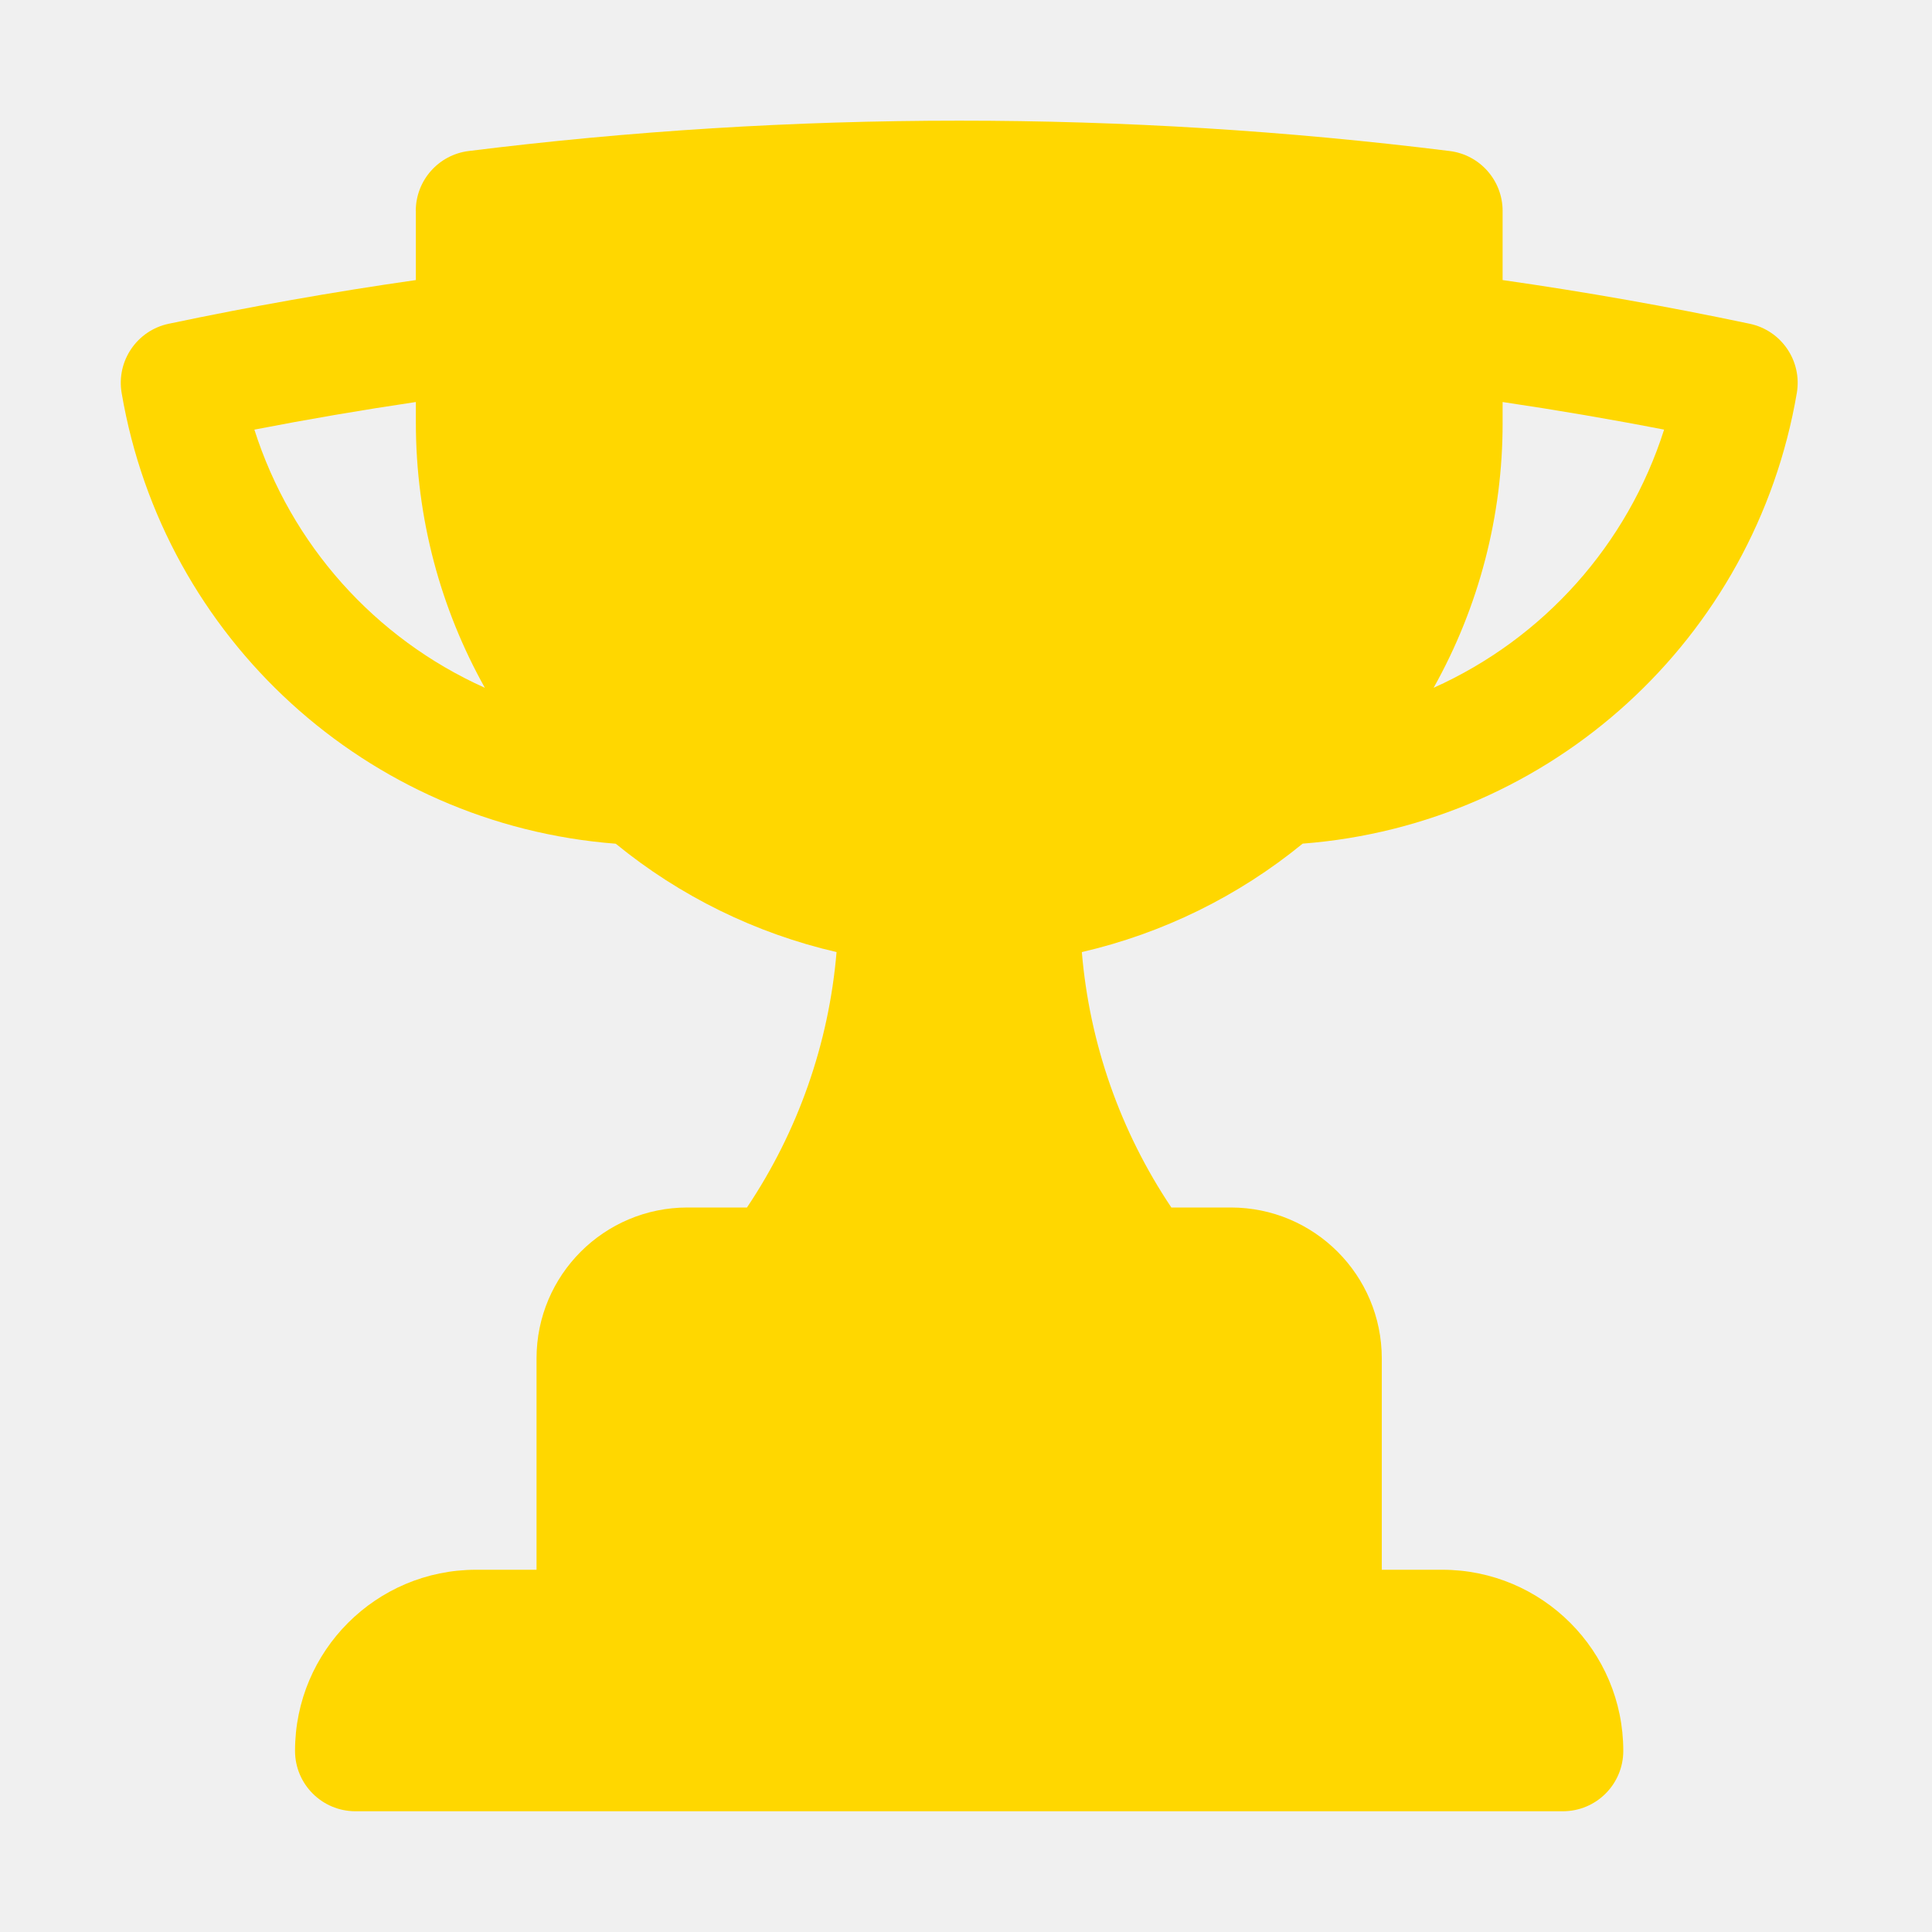
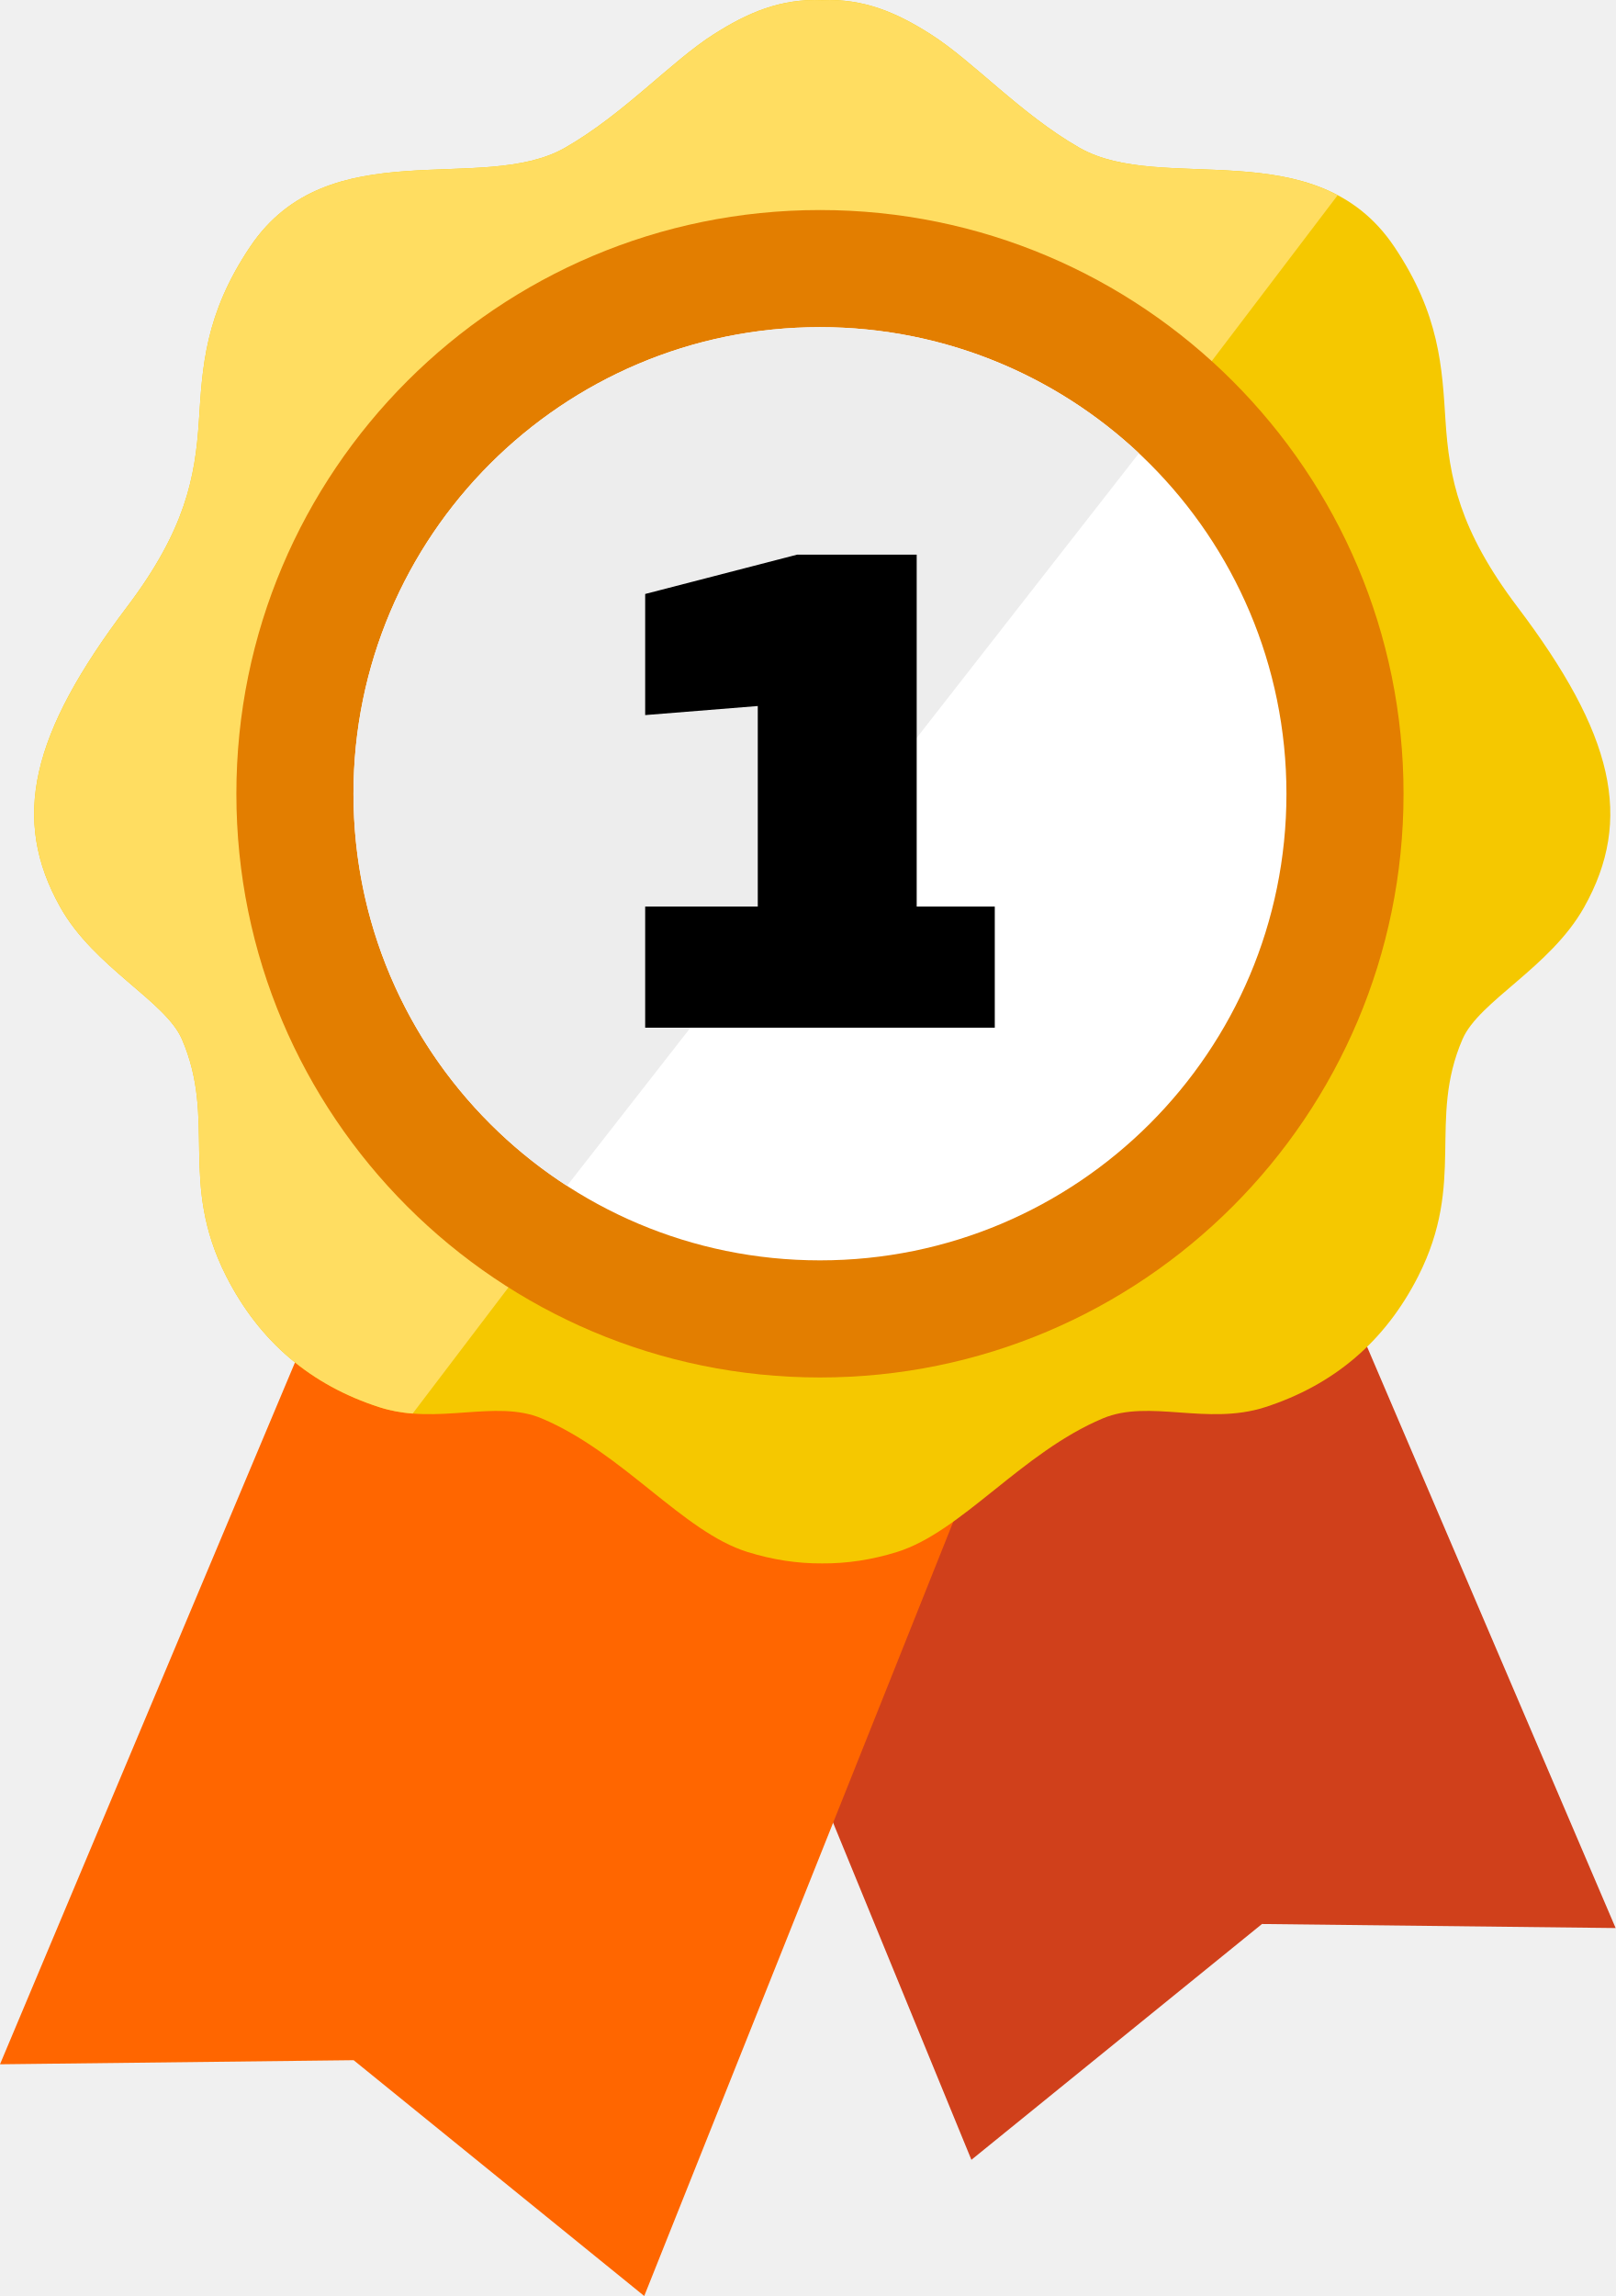
- <svg xmlns="http://www.w3.org/2000/svg" viewBox="0 0 24 24" fill="#FFD700" className="w-20 h-20">
-   <path fillRule="evenodd" d="M5.166 2.621v.858c-1.035.148-2.059.33-3.071.543a.75.75 0 00-.584.859 6.753 6.753 0 006.138 5.6 6.73 6.73 0 002.743 1.346A6.707 6.707 0 019.279 15H8.54c-1.036 0-1.875.84-1.875 1.875V19.5h-.75a2.25 2.25 0 00-2.25 2.25c0 .414.336.75.75.75h15a.75.75 0 00.75-.75 2.25 2.25 0 00-2.25-2.25h-.75v-2.625c0-1.036-.84-1.875-1.875-1.875h-.739a6.706 6.706 0 01-1.112-3.173 6.73 6.73 0 002.743-1.347 6.753 6.753 0 006.139-5.6.75.75 0 00-.585-.858 47.077 47.077 0 00-3.07-.543V2.62a.75.75 0 00-.658-.744 49.22 49.22 0 00-6.093-.377c-2.063 0-4.096.128-6.093.377a.75.75 0 00-.657.744zm0 2.629c0 1.196.312 2.32.857 3.294A5.266 5.266 0 013.16 5.337a45.6 45.6 0 012.006-.343v.256zm13.5 0v-.256c.674.1 1.343.214 2.006.343a5.265 5.265 0 01-2.863 3.207 6.72 6.72 0 00.857-3.294z" clipRule="evenodd" />
+ <svg xmlns="http://www.w3.org/2000/svg" shape-rendering="geometricPrecision" text-rendering="geometricPrecision" image-rendering="optimizeQuality" fill-rule="evenodd" clip-rule="evenodd" viewBox="0 0 360 511.48">
+   <path fill="#D0401B" d="m144.83 306.61 151.45-26.08L360 429.51l-78.8-.9-64.75 52.53z" />
+   <path fill="#F60" d="m231.94 290.08-162.37 4.3L0 459.86l78.8-.91 64.75 52.53z" />
+   <path fill="#F5C800" d="M183.21.03c9.35-.4 16.72 2.86 24.15 7.59 9.44 5.98 20.06 17.8 33.17 25.3 18.45 10.54 52.61-4 70.11 21.99 10.21 15.16 10.69 27.04 11.45 38.78.82 12.67 3.04 24.32 16 41.47 21.47 28.38 25.94 47.27 14.88 66.96-7.54 13.42-23.41 20.88-27.09 29.38-7.81 18.09.83 31.72-9.87 52.81-7.43 14.62-18.89 24.26-34.16 29.18-12.88 4.14-25.8-1.85-36.1 2.48-18.12 7.61-31.48 25.3-45.89 29.77-5.57 1.73-11.11 2.58-16.65 2.54-5.53.04-11.08-.81-16.64-2.54-14.42-4.47-27.78-22.16-45.9-29.77-10.3-4.33-23.22 1.66-36.1-2.48-15.26-4.92-26.73-14.56-34.16-29.18-10.7-21.09-2.06-34.72-9.87-52.81-3.68-8.5-19.55-15.96-27.09-29.38-11.06-19.69-6.58-38.58 14.88-66.96 12.96-17.15 15.18-28.8 16-41.47.76-11.74 1.24-23.62 11.45-38.78 17.5-25.99 51.66-11.45 70.11-21.99 13.12-7.5 23.73-19.32 33.17-25.3 7.44-4.73 14.81-7.99 24.15-7.59z" />
+   <path fill="#FFDD61" d="M183.21.04c9.35-.41 16.71 2.86 24.15 7.58 9.44 5.98 20.06 17.8 33.17 25.3 14.67 8.38 39.28.91 57.54 10.56L91.95 314.9c-2.45-.2-4.92-.62-7.38-1.41-15.27-4.92-26.73-14.55-34.16-29.18-10.7-21.09-2.06-34.72-9.87-52.81-3.68-8.5-19.55-15.96-27.09-29.38-11.06-19.69-6.58-38.58 14.87-66.96 12.97-17.14 15.19-28.8 16.01-41.47.76-11.74 1.24-23.62 11.44-38.78 17.51-26 51.68-11.45 70.12-21.99 13.12-7.5 23.74-19.32 33.17-25.3C166.5 2.9 173.87-.37 183.21.04z" />
+   <path fill="#E37E00" d="M182.71 46.79c71.81 0 130.03 58.22 130.03 130.04 0 71.81-58.22 130.03-130.03 130.03-71.82 0-130.04-58.22-130.04-130.03 0-71.82 58.22-130.04 130.04-130.04z" />
+   <path fill="#fff" d="M182.71 72.88c57.41 0 103.94 46.54 103.94 103.95 0 57.41-46.53 103.94-103.94 103.94S78.76 234.24 78.76 176.83 125.3 72.88 182.71 72.88z" />
+   <path fill="#EDEDED" d="M182.71 72.88c27.48 0 52.49 10.67 71.07 28.09l-127.44 163.2c-4.62-2.98-8.99-6.33-13.07-9.99-21.18-19.02-34.51-46.63-34.51-77.35 0-57.41 46.54-103.95 103.95-103.95z" />
+   <path fill-rule="nonzero" d="M221.66 228.94h-77.9v-26.98h25.09v-44.68l-25.09 2.02v-26.98l33.85-8.76h26.65v78.4h17.4z" />
</svg>
